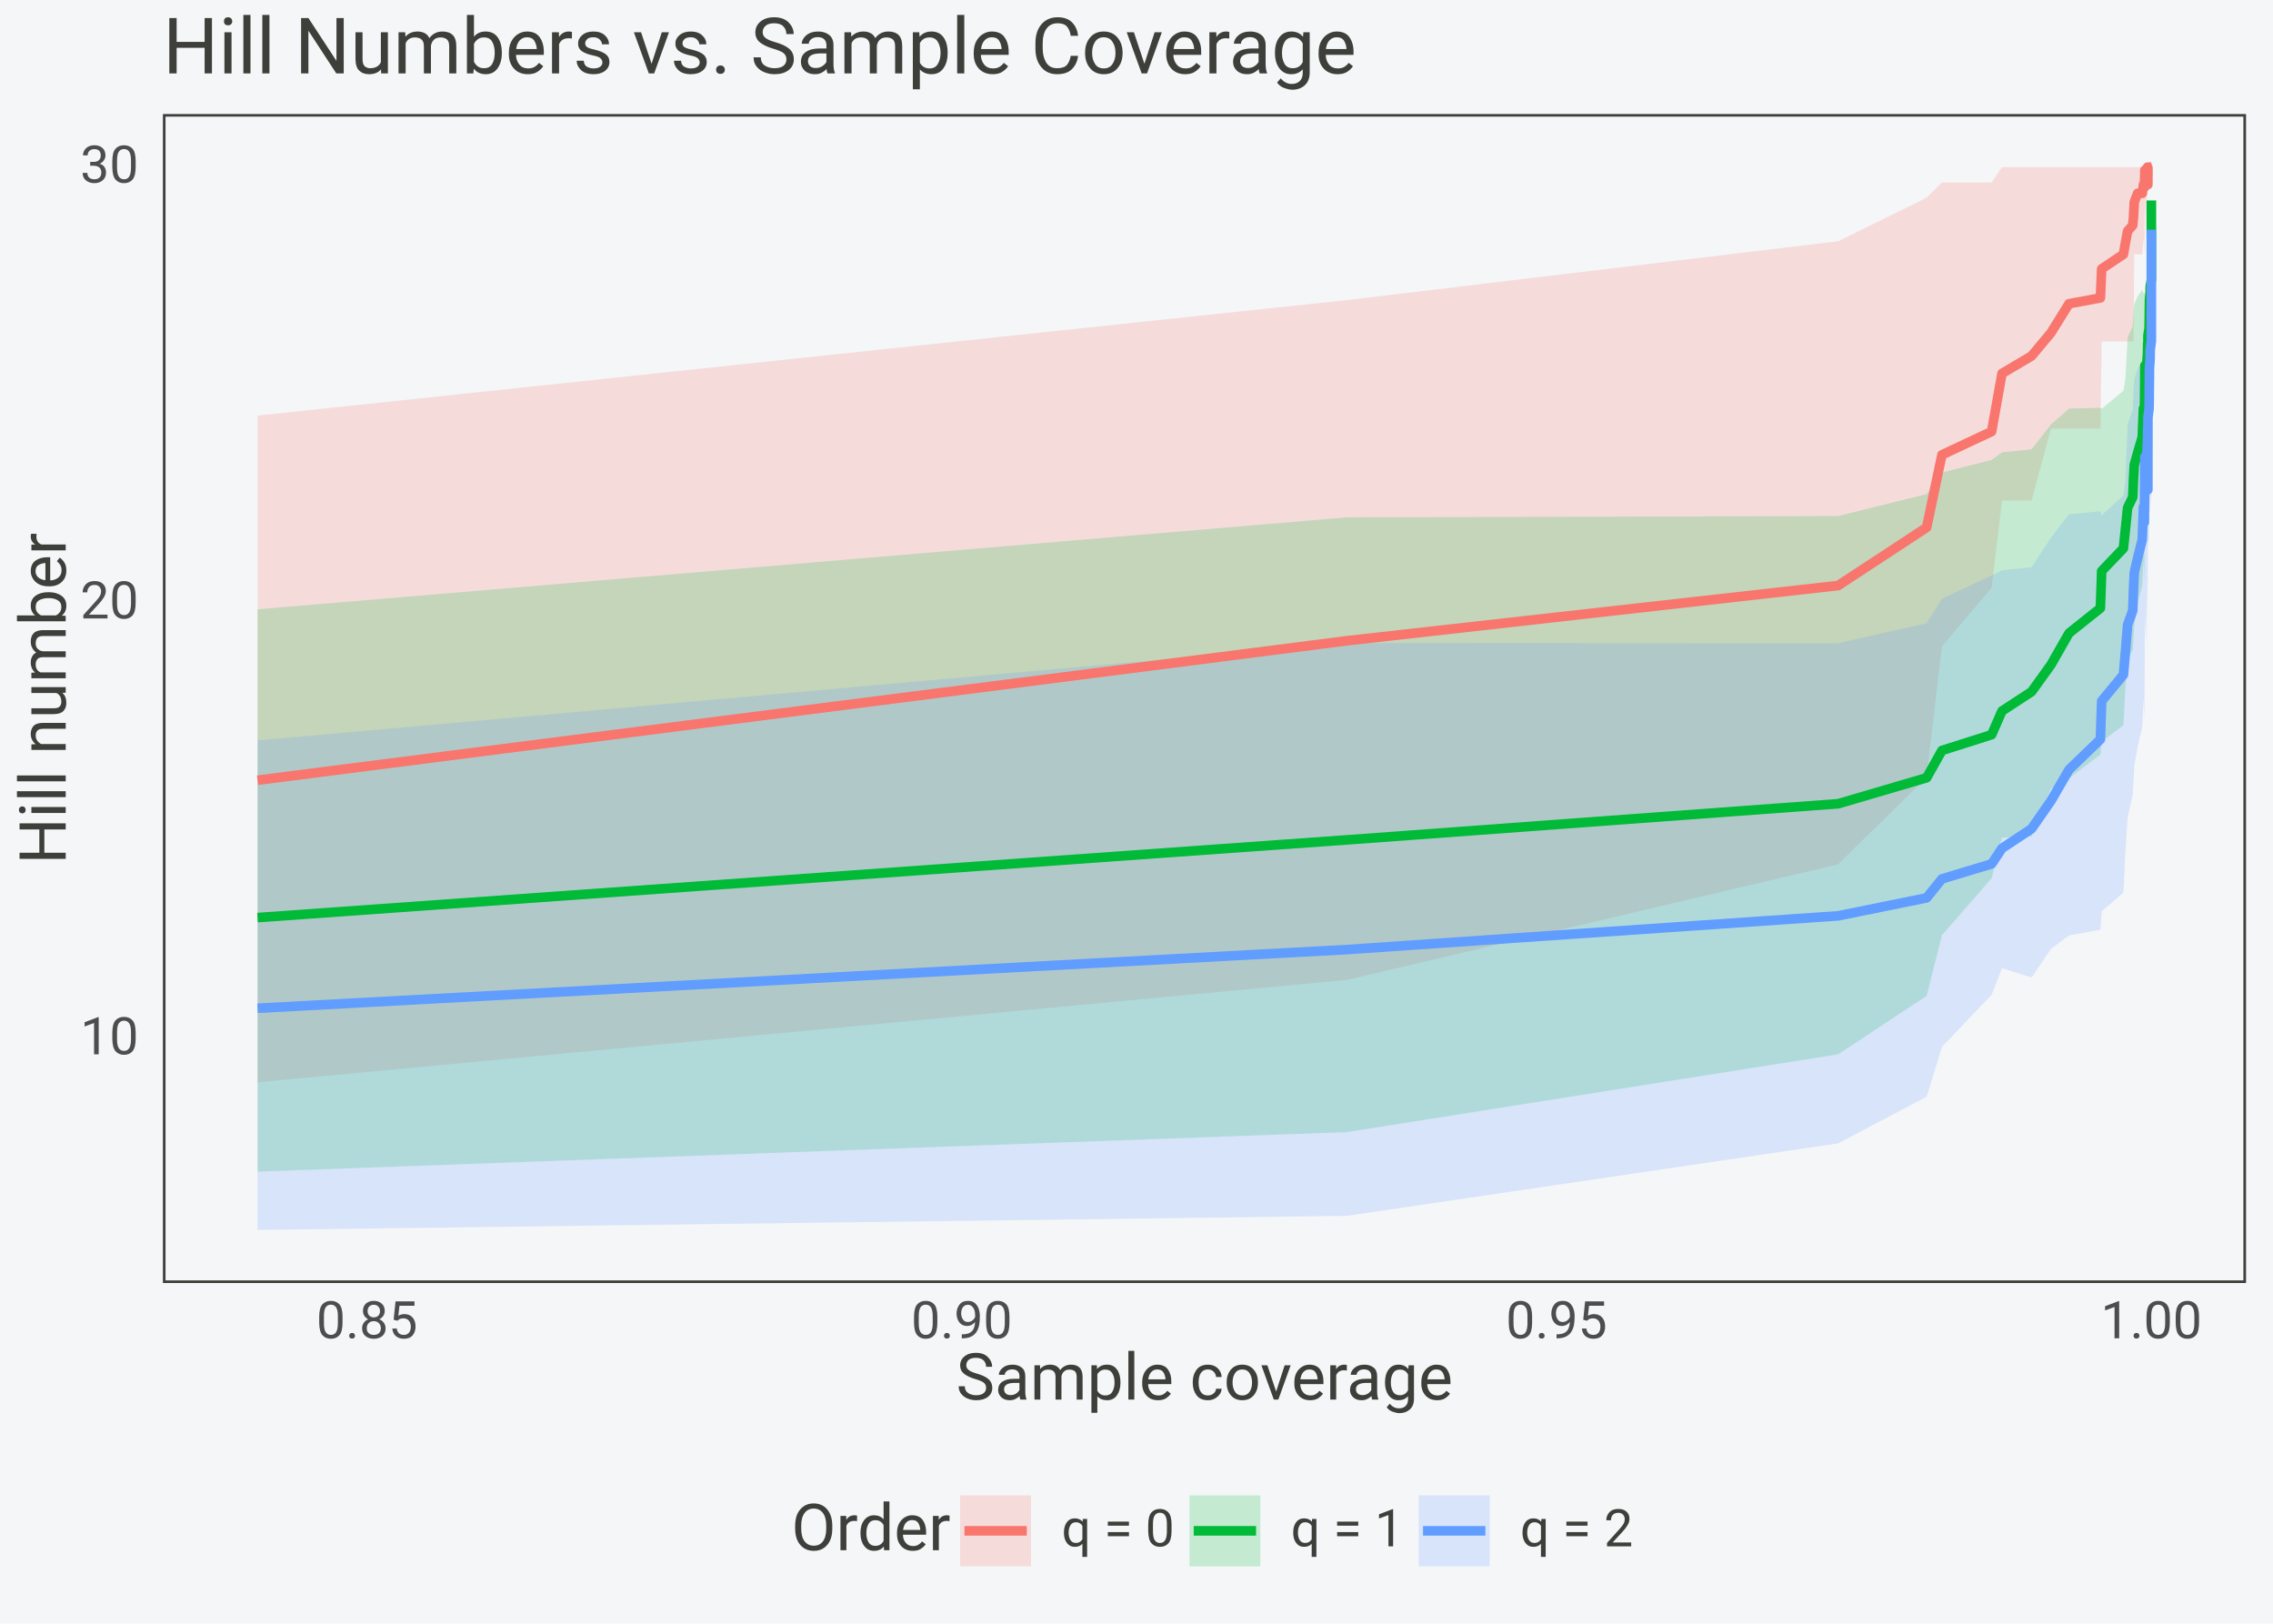
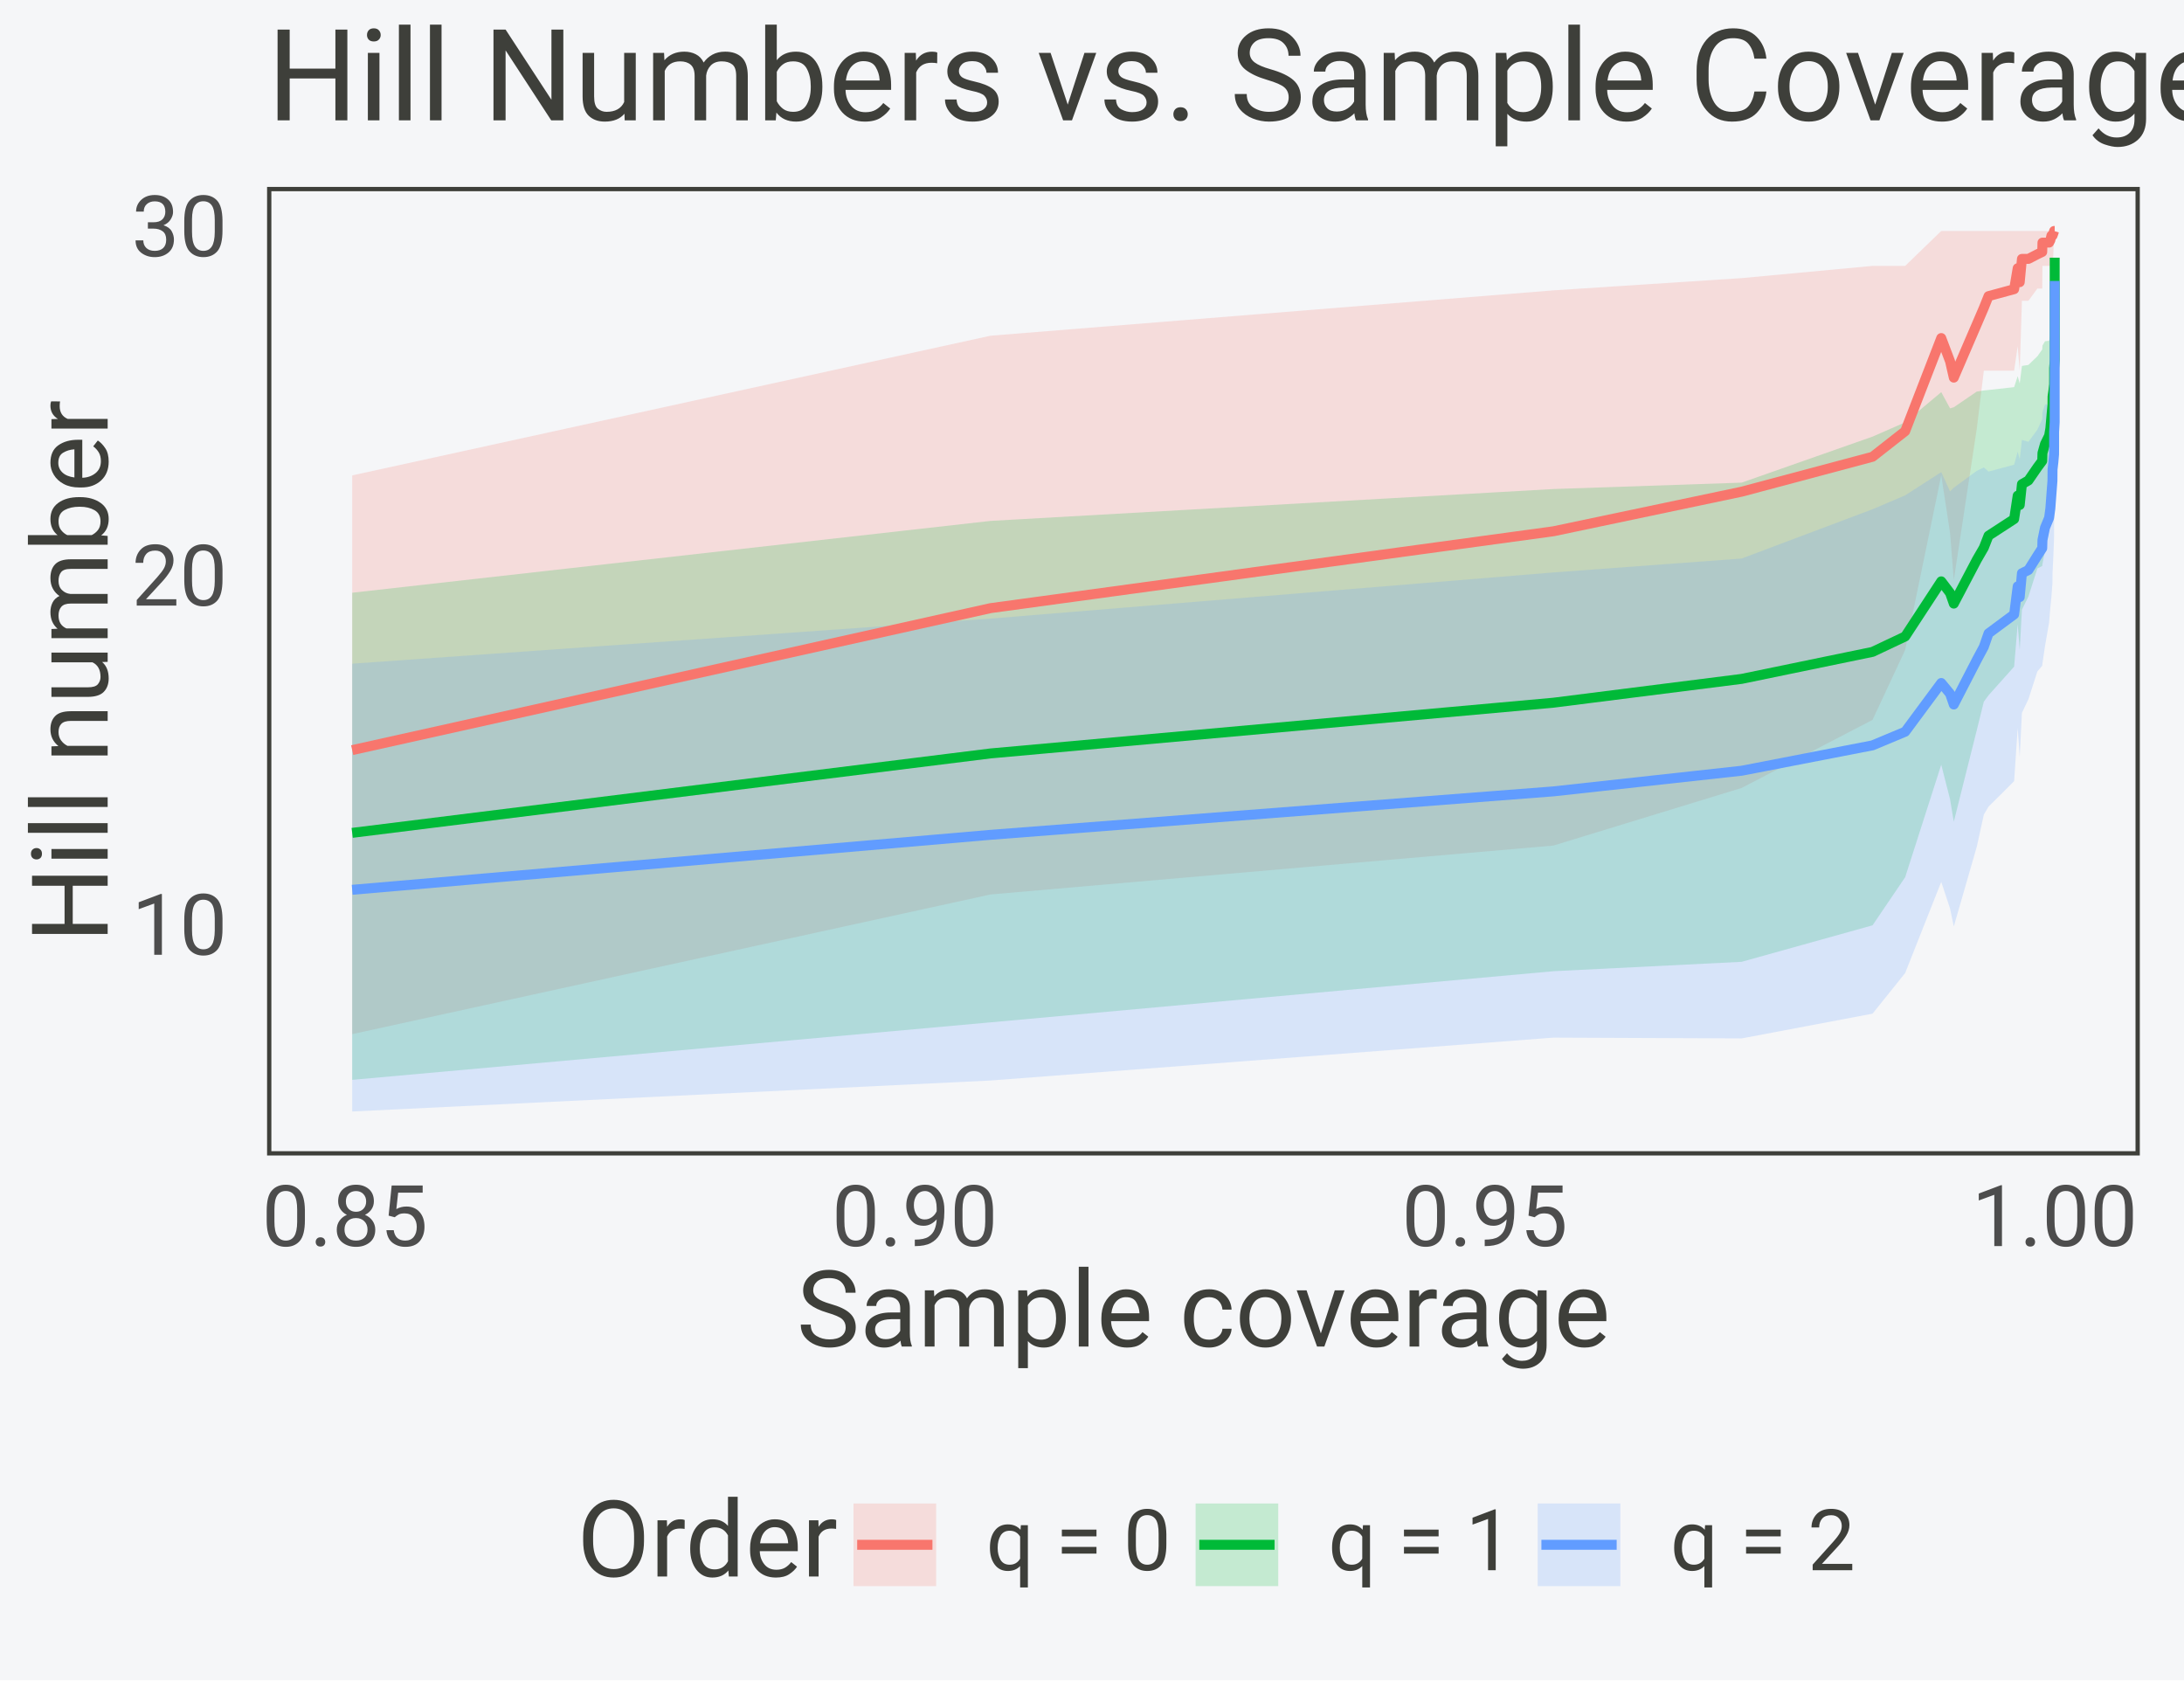
- <svg xmlns="http://www.w3.org/2000/svg" width="504.00pt" height="360.00pt" viewBox="0 0 504.00 360.00">
+ <svg xmlns="http://www.w3.org/2000/svg" width="468.00pt" height="360.00pt" viewBox="0 0 468.00 360.00">
  <g class="svglite">
    <defs>
      <style type="text/css">
    /* theme-aware-processed */
    .svglite line, .svglite polyline, .svglite polygon, .svglite path, .svglite circle {
      fill: none;
      stroke: #3E3F3A;
      stroke-linecap: round;
      stroke-linejoin: round;
      stroke-miterlimit: 10.00;
    }
    .svglite &gt; g &gt; rect {
      fill: none;
      stroke: #3E3F3A;
      stroke-linecap: round;
      stroke-linejoin: round;
      stroke-miterlimit: 10.00;
    }
    .svglite text {
      white-space: pre;
      fill: #3E3F3A;
    }
    .svglite g.glyphgroup path {
      fill: inherit;
      stroke: none;
    }
  </style>
    </defs>
-     <rect width="100%" height="100%" style="stroke: none; fill: #F5F6F8;" />
+     <rect class="svg-bg" width="100%" height="100%" style="stroke: none; fill: #F5F6F8;" />
    <defs>
-       <clipPath id="cpMC4wMHw1MDQuMDB8MC4wMHwzNjAuMDA=">
-         <rect x="0.00" y="0.00" width="504.00" height="360.00" />
+       <clipPath id="cpMC4wMHw0NjguMDB8MC4wMHwzNjAuMDA=">
+         <rect x="0.00" y="0.00" width="468.00" height="360.00" />
      </clipPath>
    </defs>
-     <g clip-path="url(#cpMC4wMHw1MDQuMDB8MC4wMHwzNjAuMDA=)">
-       <rect x="0.00" y="0.00" width="504.00" height="360.00" style="stroke-width: 1.16; stroke: none;" /> fill: #F5F6F8;' /&gt;
+     <g clip-path="url(#cpMC4wMHw0NjguMDB8MC4wMHwzNjAuMDA=)">
+       <rect x="0.00" y="0.00" width="468.00" height="360.00" style="stroke-width: 1.84; stroke: none;" /> fill: #F5F6F8;' /&gt;
</g>
    <defs>
-       <clipPath id="cpMzYuMTJ8NDk4LjAyfDI1LjI4fDI4NC40Ng==">
-         <rect x="36.12" y="25.28" width="461.90" height="259.18" />
+       <clipPath id="cpNTcuMjN8NDU4LjU0fDQwLjA1fDI0Ny41OQ==">
+         <rect x="57.23" y="40.05" width="401.30" height="207.53" />
      </clipPath>
    </defs>
-     <g clip-path="url(#cpMzYuMTJ8NDk4LjAyfDI1LjI4fDI4NC40Ng==)">
-       <rect x="36.12" y="25.28" width="461.90" height="259.18" style="stroke-width: 1.16;" />
-       <polygon points="57.11,92.14 298.66,66.53 407.58,53.49 427.20,43.83 430.59,40.45 441.61,40.45 443.91,37.06 450.46,37.06 454.77,37.06 458.77,37.06 465.73,37.06 466.01,37.06 470.83,37.06 471.28,37.06 471.76,37.06 472.90,37.06 473.07,37.06 473.24,37.06 473.99,37.06 475.01,37.06 475.27,37.06 475.48,37.06 475.59,37.06 475.82,37.06 476.17,37.06 476.22,37.06 476.25,37.06 476.27,37.06 476.52,37.06 476.55,37.06 476.57,37.06 476.59,37.06 476.61,37.06 476.76,37.06 476.77,37.06 477.03,37.06 477.03,37.06 477.03,37.06 477.03,37.06 477.03,37.06 477.03,37.06 477.03,37.06 477.03,37.06 477.03,37.06 477.03,37.06 477.03,37.06 477.03,37.06 477.03,37.06 477.03,37.06 477.03,37.06 477.03,37.06 477.03,37.06 477.03,37.06 477.03,37.06 477.03,37.06 477.03,37.06 477.03,37.06 477.03,37.06 477.03,37.06 477.03,37.06 477.03,37.06 477.03,37.06 477.03,37.06 477.03,37.06 477.03,37.06 477.03,37.06 477.03,37.06 477.03,37.06 477.03,37.06 477.03,37.06 477.03,37.06 477.03,37.06 477.03,37.06 477.03,37.06 477.03,37.06 477.03,37.06 477.03,37.06 477.03,37.06 477.03,37.06 477.03,37.06 477.03,37.06 477.03,37.06 477.03,37.06 477.03,37.06 477.03,37.06 476.77,37.06 476.76,37.06 476.61,37.06 476.59,37.06 476.57,37.06 476.55,37.06 476.52,37.06 476.27,37.06 476.25,53.01 476.22,37.06 476.17,37.06 475.82,53.01 475.59,43.34 475.48,56.39 475.27,53.01 475.01,56.39 473.99,56.39 473.24,56.39 473.07,75.71 472.90,75.71 471.76,75.71 471.28,75.71 470.83,75.71 466.01,75.71 465.73,95.04 458.77,95.04 454.77,95.04 450.46,110.98 443.91,110.98 441.61,130.31 430.59,143.35 427.20,172.34 407.58,191.66 298.66,217.27 57.11,239.97 " style="stroke-width: 0.00; stroke: none; stroke-linecap: butt; fill: #F8766D; fill-opacity: 0.20;" />
-       <polyline points="57.11,92.14 298.66,66.53 407.58,53.49 427.20,43.83 430.59,40.45 441.61,40.45 443.91,37.06 450.46,37.06 454.77,37.06 458.77,37.06 465.73,37.06 466.01,37.06 470.83,37.06 471.28,37.06 471.76,37.06 472.90,37.06 473.07,37.06 473.24,37.06 473.99,37.06 475.01,37.06 475.27,37.06 475.48,37.06 475.59,37.06 475.82,37.06 476.17,37.06 476.22,37.06 476.25,37.06 476.27,37.06 476.52,37.06 476.55,37.06 476.57,37.06 476.59,37.06 476.61,37.06 476.76,37.06 476.77,37.06 477.03,37.06 477.03,37.06 477.03,37.06 477.03,37.06 477.03,37.06 477.03,37.06 477.03,37.06 477.03,37.06 477.03,37.06 477.03,37.06 477.03,37.06 477.03,37.06 477.03,37.06 477.03,37.06 477.03,37.06 477.03,37.06 477.03,37.06 477.03,37.06 477.03,37.06 477.03,37.06 477.03,37.06 477.03,37.06 477.03,37.06 477.03,37.06 477.03,37.06 " style="stroke-width: 1.16; stroke: none; stroke-linecap: butt;" />
-       <polyline points="477.03,37.06 477.03,37.06 477.03,37.06 477.03,37.06 477.03,37.06 477.03,37.06 477.03,37.06 477.03,37.06 477.03,37.06 477.03,37.06 477.03,37.06 477.03,37.06 477.03,37.06 477.03,37.06 477.03,37.06 477.03,37.06 477.03,37.06 477.03,37.06 477.03,37.06 477.03,37.06 477.03,37.06 477.03,37.06 477.03,37.06 477.03,37.06 477.03,37.06 476.77,37.06 476.76,37.06 476.61,37.06 476.59,37.06 476.57,37.06 476.55,37.06 476.52,37.06 476.27,37.06 476.25,53.01 476.22,37.06 476.17,37.06 475.82,53.01 475.59,43.34 475.48,56.39 475.27,53.01 475.01,56.39 473.99,56.39 473.24,56.39 473.07,75.71 472.90,75.71 471.76,75.71 471.28,75.71 470.83,75.71 466.01,75.71 465.73,95.04 458.77,95.04 454.77,95.04 450.46,110.98 443.91,110.98 441.61,130.31 430.59,143.35 427.20,172.34 407.58,191.66 298.66,217.27 57.11,239.97 " style="stroke-width: 1.16; stroke: none; stroke-linecap: butt;" />
-       <polygon points="57.11,135.09 298.66,114.70 407.58,114.41 427.20,109.54 430.59,104.76 441.61,101.97 443.91,100.29 450.46,99.63 454.77,94.10 458.77,90.59 465.73,90.41 466.01,90.65 470.83,86.63 471.28,84.04 471.76,74.84 472.90,72.30 473.07,69.27 473.24,67.41 473.99,65.71 475.01,64.24 475.27,65.05 475.48,64.90 475.59,65.02 475.82,66.29 476.17,63.76 476.22,62.86 476.25,65.65 476.27,61.52 476.52,60.62 476.55,60.10 476.57,57.59 476.59,55.70 476.61,53.53 476.76,51.86 476.77,50.33 477.03,48.99 477.03,48.41 477.03,47.91 477.03,47.42 477.03,47.22 477.03,46.92 477.03,46.56 477.03,46.13 477.03,45.80 477.03,45.36 477.03,44.79 477.03,44.23 477.03,43.81 477.03,43.81 477.03,44.19 477.03,44.68 477.03,45.69 477.03,45.54 477.03,45.68 477.03,45.19 477.03,44.72 477.03,44.52 477.03,44.44 477.03,44.36 477.03,44.45 477.03,44.45 477.03,45.11 477.03,45.63 477.03,46.11 477.03,46.11 477.03,47.15 477.03,48.14 477.03,49.41 477.03,51.55 477.03,53.96 477.03,57.08 477.03,58.80 477.03,61.51 477.03,63.83 477.03,65.32 477.03,64.89 477.03,65.77 477.03,65.09 477.03,65.17 477.03,65.84 477.03,67.84 477.03,74.30 477.03,77.85 477.03,84.79 477.03,91.17 476.77,94.33 476.76,95.21 476.61,96.11 476.59,95.50 476.57,95.11 476.55,93.72 476.52,96.27 476.27,98.10 476.25,120.52 476.22,99.61 476.17,102.48 475.82,113.87 475.59,107.81 475.48,128.66 475.27,124.14 475.01,129.76 473.99,133.57 473.24,138.65 473.07,141.37 472.90,144.12 471.76,146.28 471.28,152.34 470.83,160.77 466.01,164.46 465.73,167.30 458.77,172.54 454.77,174.89 450.46,185.46 443.91,185.74 441.61,194.72 430.59,207.34 427.20,220.79 407.58,233.75 298.66,250.99 57.11,259.76 " style="stroke-width: 0.00; stroke: none; stroke-linecap: butt; fill: #00BA38; fill-opacity: 0.20;" />
-       <polyline points="57.11,135.09 298.66,114.70 407.58,114.41 427.20,109.54 430.59,104.76 441.61,101.97 443.91,100.29 450.46,99.63 454.77,94.10 458.77,90.59 465.73,90.41 466.01,90.65 470.83,86.63 471.28,84.04 471.76,74.84 472.90,72.30 473.07,69.27 473.24,67.41 473.99,65.71 475.01,64.24 475.27,65.05 475.48,64.90 475.59,65.02 475.82,66.29 476.17,63.76 476.22,62.86 476.25,65.65 476.27,61.52 476.52,60.62 476.55,60.10 476.57,57.59 476.59,55.70 476.61,53.53 476.76,51.86 476.77,50.33 477.03,48.99 477.03,48.41 477.03,47.91 477.03,47.42 477.03,47.22 477.03,46.92 477.03,46.56 477.03,46.13 477.03,45.80 477.03,45.36 477.03,44.79 477.03,44.23 477.03,43.81 477.03,43.81 477.03,44.19 477.03,44.68 477.03,45.69 477.03,45.54 477.03,45.68 477.03,45.19 477.03,44.72 477.03,44.52 477.03,44.44 477.03,44.36 477.03,44.45 " style="stroke-width: 1.16; stroke: none; stroke-linecap: butt;" />
-       <polyline points="477.03,44.45 477.03,45.11 477.03,45.63 477.03,46.11 477.03,46.11 477.03,47.15 477.03,48.14 477.03,49.41 477.03,51.55 477.03,53.96 477.03,57.08 477.03,58.80 477.03,61.51 477.03,63.83 477.03,65.32 477.03,64.89 477.03,65.77 477.03,65.09 477.03,65.17 477.03,65.84 477.03,67.84 477.03,74.30 477.03,77.85 477.03,84.79 477.03,91.17 476.77,94.33 476.76,95.21 476.61,96.11 476.59,95.50 476.57,95.11 476.55,93.72 476.52,96.27 476.27,98.10 476.25,120.52 476.22,99.61 476.17,102.48 475.82,113.87 475.59,107.81 475.48,128.66 475.27,124.14 475.01,129.76 473.99,133.57 473.24,138.65 473.07,141.37 472.90,144.12 471.76,146.28 471.28,152.34 470.83,160.77 466.01,164.46 465.73,167.30 458.77,172.54 454.77,174.89 450.46,185.46 443.91,185.74 441.61,194.72 430.59,207.34 427.20,220.79 407.58,233.75 298.66,250.99 57.11,259.76 " style="stroke-width: 1.16; stroke: none; stroke-linecap: butt;" />
-       <polygon points="57.11,164.16 298.66,142.55 407.58,142.61 427.20,138.17 430.59,132.75 441.61,127.58 443.91,126.43 450.46,125.77 454.77,119.19 458.77,114.03 465.73,113.34 466.01,114.24 470.83,109.85 471.28,106.56 471.76,94.01 472.90,90.82 473.07,86.83 473.24,84.05 473.99,81.80 475.01,79.92 475.27,80.99 475.48,81.19 475.59,82.05 475.82,82.84 476.17,80.44 476.22,78.64 476.25,81.90 476.27,76.42 476.52,74.86 476.55,73.91 476.57,70.99 476.59,68.43 476.61,64.73 476.76,62.22 476.77,59.95 477.03,57.80 477.03,56.78 477.03,55.89 477.03,55.07 477.03,54.68 477.03,54.16 477.03,53.55 477.03,52.81 477.03,52.24 477.03,51.56 477.03,50.75 477.03,49.86 477.03,49.17 477.03,49.26 477.03,49.92 477.03,50.78 477.03,52.66 477.03,52.63 477.03,53.09 477.03,52.24 477.03,51.47 477.03,51.11 477.03,50.97 477.03,50.77 477.03,50.92 477.03,50.92 477.03,52.05 477.03,52.90 477.03,53.44 477.03,53.51 477.03,55.41 477.03,56.97 477.03,58.80 477.03,61.73 477.03,64.95 477.03,68.80 477.03,70.95 477.03,74.26 477.03,77.21 477.03,78.78 477.03,78.34 477.03,79.29 477.03,78.30 477.03,78.62 477.03,79.70 477.03,85.26 477.03,92.36 477.03,96.18 477.03,103.08 477.03,109.53 476.77,112.32 476.76,113.01 476.61,113.63 476.59,112.85 476.57,112.41 476.55,114.02 476.52,119.32 476.27,121.33 476.25,150.11 476.22,124.35 476.17,128.43 475.82,142.40 475.59,135.45 475.48,159.56 475.27,154.91 475.01,161.15 473.99,165.50 473.24,169.78 473.07,172.63 472.90,176.22 471.76,181.24 471.28,188.54 470.83,197.89 466.01,202.06 465.73,206.12 458.77,207.39 454.77,210.37 450.46,216.72 443.91,214.65 441.61,220.54 430.59,232.09 427.20,243.14 407.58,253.49 298.66,269.56 57.11,272.68 " style="stroke-width: 0.00; stroke: none; stroke-linecap: butt; fill: #619CFF; fill-opacity: 0.20;" />
-       <polyline points="57.11,164.16 298.66,142.55 407.58,142.61 427.20,138.17 430.59,132.75 441.61,127.58 443.91,126.43 450.46,125.77 454.77,119.19 458.77,114.03 465.73,113.34 466.01,114.24 470.83,109.85 471.28,106.56 471.76,94.01 472.90,90.82 473.07,86.83 473.24,84.05 473.99,81.80 475.01,79.92 475.27,80.99 475.48,81.19 475.59,82.05 475.82,82.84 476.17,80.44 476.22,78.64 476.25,81.90 476.27,76.42 476.52,74.86 476.55,73.91 476.57,70.99 476.59,68.43 476.61,64.73 476.76,62.22 476.77,59.95 477.03,57.80 477.03,56.78 477.03,55.89 477.03,55.07 477.03,54.68 477.03,54.16 477.03,53.55 477.03,52.81 477.03,52.24 477.03,51.56 477.03,50.75 477.03,49.86 477.03,49.17 477.03,49.26 477.03,49.92 477.03,50.78 477.03,52.66 477.03,52.63 477.03,53.09 477.03,52.24 477.03,51.47 477.03,51.11 477.03,50.97 477.03,50.77 477.03,50.92 " style="stroke-width: 1.16; stroke: none; stroke-linecap: butt;" />
-       <polyline points="477.03,50.92 477.03,52.05 477.03,52.90 477.03,53.44 477.03,53.51 477.03,55.41 477.03,56.97 477.03,58.80 477.03,61.73 477.03,64.95 477.03,68.80 477.03,70.95 477.03,74.26 477.03,77.21 477.03,78.78 477.03,78.34 477.03,79.29 477.03,78.30 477.03,78.62 477.03,79.70 477.03,85.26 477.03,92.36 477.03,96.18 477.03,103.08 477.03,109.53 476.77,112.32 476.76,113.01 476.61,113.63 476.59,112.85 476.57,112.41 476.55,114.02 476.52,119.32 476.27,121.33 476.25,150.11 476.22,124.35 476.17,128.43 475.82,142.40 475.59,135.45 475.48,159.56 475.27,154.91 475.01,161.15 473.99,165.50 473.24,169.78 473.07,172.63 472.90,176.22 471.76,181.24 471.28,188.54 470.83,197.89 466.01,202.06 465.73,206.12 458.77,207.39 454.77,210.37 450.46,216.72 443.91,214.65 441.61,220.54 430.59,232.09 427.20,243.14 407.58,253.49 298.66,269.56 57.11,272.68 " style="stroke-width: 1.16; stroke: none; stroke-linecap: butt;" />
-       <polyline points="57.11,172.98 298.66,142.06 407.58,129.82 427.20,116.94 430.59,100.84 441.61,95.68 443.91,82.80 450.46,78.93 454.77,73.78 458.77,67.34 465.73,66.05 466.01,59.61 470.83,56.39 471.28,53.81 471.76,51.23 472.90,49.95 473.07,48.01 473.24,44.79 473.99,42.86 475.01,42.86 475.27,40.93 475.48,41.57 475.59,37.71 475.82,39.64 476.17,37.06 476.22,37.06 476.25,40.93 476.27,37.06 476.52,37.06 476.55,37.06 476.57,37.06 476.59,37.06 476.61,37.06 476.76,37.06 476.77,37.06 477.03,37.06 477.03,37.06 477.03,37.06 477.03,37.06 477.03,37.06 477.03,37.06 477.03,37.06 477.03,37.06 477.03,37.06 477.03,37.06 477.03,37.06 477.03,37.06 477.03,37.06 477.03,37.06 477.03,37.06 477.03,37.06 477.03,37.06 477.03,37.06 477.03,37.06 477.03,37.06 477.03,37.06 477.03,37.06 477.03,37.06 477.03,37.06 477.03,37.06 " style="stroke-width: 2.13; stroke: #F8766D; stroke-linecap: butt;" />
-       <polyline points="57.11,203.44 298.66,186.21 407.58,178.20 427.20,172.44 430.59,166.39 441.61,162.89 443.91,157.64 450.46,153.36 454.77,147.38 458.77,140.37 465.73,134.83 466.01,126.61 470.83,121.57 471.28,117.30 471.76,112.59 472.90,110.21 473.07,106.13 473.24,103.08 473.99,100.38 475.01,96.91 475.27,90.56 475.48,93.40 475.59,81.07 475.82,83.75 476.17,78.38 476.22,76.07 476.25,87.14 476.27,74.37 476.52,72.81 476.55,71.19 476.57,69.48 476.59,68.10 476.61,66.46 476.76,64.84 476.77,63.55 477.03,62.09 477.03,60.69 477.03,59.02 477.03,57.78 477.03,56.38 477.03,55.02 477.03,54.13 477.03,53.56 477.03,53.02 477.03,52.03 477.03,51.44 477.03,50.59 477.03,49.85 477.03,48.97 477.03,48.36 477.03,47.50 477.03,47.03 477.03,46.62 477.03,46.22 477.03,45.89 477.03,45.44 477.03,45.20 477.03,44.95 477.03,44.64 477.03,44.45 " style="stroke-width: 2.13; stroke: #00BA38; stroke-linecap: butt;" />
-       <polyline points="57.11,223.54 298.66,210.53 407.58,203.05 427.20,199.07 430.59,194.86 441.61,191.54 443.91,188.08 450.46,183.75 454.77,177.55 458.77,170.64 465.73,163.92 466.01,155.44 470.83,149.59 471.28,144.49 471.76,138.51 472.90,135.38 473.07,130.52 473.24,126.94 473.99,123.69 475.01,119.61 475.27,112.43 475.48,115.79 475.59,101.28 475.82,104.66 476.17,97.80 476.22,94.96 476.25,108.58 476.27,92.54 476.52,90.63 476.55,88.52 476.57,86.11 476.59,84.06 476.61,81.68 476.76,79.40 476.77,77.55 477.03,75.60 477.03,73.79 477.03,71.75 477.03,70.07 477.03,68.33 477.03,66.48 477.03,65.31 477.03,64.48 477.03,63.69 477.03,62.34 477.03,61.45 477.03,60.23 477.03,59.13 477.03,57.87 477.03,56.98 477.03,55.77 477.03,55.13 477.03,54.52 477.03,53.93 477.03,53.37 477.03,52.60 477.03,52.19 477.03,51.78 477.03,51.27 477.03,50.92 " style="stroke-width: 2.13; stroke: #619CFF; stroke-linecap: butt;" />
+     <g clip-path="url(#cpNTcuMjN8NDU4LjU0fDQwLjA1fDI0Ny41OQ==)">
+       <rect x="57.23" y="40.05" width="401.30" height="207.53" style="stroke-width: 1.84;" />
+       <polygon points="75.47,101.86 212.26,71.93 332.89,62.21 373.21,59.59 401.26,56.97 408.25,56.97 415.98,49.49 417.87,49.49 418.67,49.49 423.61,49.49 425.11,49.49 426.11,49.49 431.60,49.49 432.36,49.49 432.80,49.49 433.27,49.49 434.66,49.49 436.58,49.49 437.62,49.49 437.67,49.49 438.21,49.49 439.09,49.49 439.36,49.49 439.59,49.49 439.81,49.49 439.83,49.49 440.01,49.49 440.16,49.49 440.17,49.49 440.17,49.49 440.17,49.49 440.29,49.49 440.29,49.49 440.29,49.49 440.29,49.49 440.29,49.49 440.29,49.49 440.29,49.49 440.29,49.49 440.29,49.49 440.29,49.49 440.29,49.49 440.29,49.49 440.29,49.49 440.29,49.49 440.29,49.49 440.29,49.49 440.29,49.49 440.29,49.49 440.29,49.49 440.29,49.49 440.29,49.49 440.29,49.49 440.29,49.49 440.29,49.49 440.29,49.49 440.29,49.49 440.29,49.49 440.29,49.49 440.29,49.49 440.29,49.49 440.29,49.49 440.29,49.49 440.29,49.49 440.29,49.49 440.29,49.49 440.29,49.49 440.29,49.49 440.29,49.49 440.29,49.49 440.29,49.49 440.29,49.49 440.29,49.49 440.29,49.49 440.29,49.49 440.29,49.49 440.29,49.49 440.29,49.49 440.29,49.49 440.29,49.49 440.29,49.49 440.29,49.49 440.29,49.49 440.29,49.49 440.29,49.49 440.29,49.49 440.29,49.49 440.29,49.49 440.29,49.49 440.17,49.49 440.17,49.49 440.17,49.49 440.16,49.49 440.01,54.35 439.83,56.97 439.81,56.97 439.59,56.97 439.36,56.97 439.09,56.97 438.21,56.97 437.67,56.97 437.62,61.83 436.58,61.83 434.66,64.45 433.27,64.45 432.80,79.42 432.36,74.18 431.60,79.42 426.11,79.42 425.11,79.42 423.61,91.76 418.67,124.31 417.87,114.21 415.98,101.86 408.25,139.27 401.26,154.24 373.21,168.83 332.89,181.17 212.26,191.65 75.47,221.58 " style="stroke-width: 0.00; stroke: none; stroke-linecap: butt; fill: #F8766D; fill-opacity: 0.20;" />
+       <polyline points="75.47,101.86 212.26,71.93 332.89,62.21 373.21,59.59 401.26,56.97 408.25,56.97 415.98,49.49 417.87,49.49 418.67,49.49 423.61,49.49 425.11,49.49 426.11,49.49 431.60,49.49 432.36,49.49 432.80,49.49 433.27,49.49 434.66,49.49 436.58,49.49 437.62,49.49 437.67,49.49 438.21,49.49 439.09,49.49 439.36,49.49 439.59,49.49 439.81,49.49 439.83,49.49 440.01,49.49 440.16,49.49 440.17,49.49 440.17,49.49 440.17,49.49 440.29,49.49 440.29,49.49 440.29,49.49 440.29,49.49 440.29,49.49 440.29,49.49 440.29,49.49 440.29,49.49 440.29,49.49 440.29,49.49 440.29,49.49 440.29,49.49 440.29,49.49 440.29,49.49 440.29,49.49 440.29,49.49 440.29,49.49 440.29,49.49 440.29,49.49 440.29,49.49 440.29,49.49 440.29,49.49 440.29,49.49 440.29,49.49 440.29,49.49 440.29,49.49 440.29,49.49 440.29,49.49 440.29,49.49 " style="stroke-width: 1.84; stroke: none; stroke-linecap: butt;" />
+       <polyline points="440.29,49.49 440.29,49.49 440.29,49.49 440.29,49.49 440.29,49.49 440.29,49.49 440.29,49.49 440.29,49.49 440.29,49.49 440.29,49.49 440.29,49.49 440.29,49.49 440.29,49.49 440.29,49.49 440.29,49.49 440.29,49.49 440.29,49.49 440.29,49.49 440.29,49.49 440.29,49.49 440.29,49.49 440.29,49.49 440.29,49.49 440.29,49.49 440.29,49.49 440.29,49.49 440.29,49.49 440.29,49.49 440.29,49.49 440.17,49.49 440.17,49.49 440.17,49.49 440.16,49.49 440.01,54.35 439.83,56.97 439.81,56.97 439.59,56.97 439.36,56.97 439.09,56.97 438.21,56.97 437.67,56.97 437.62,61.83 436.58,61.83 434.66,64.45 433.27,64.45 432.80,79.42 432.36,74.18 431.60,79.42 426.11,79.42 425.11,79.42 423.61,91.76 418.67,124.31 417.87,114.21 415.98,101.86 408.25,139.27 401.26,154.24 373.21,168.83 332.89,181.17 212.26,191.65 75.47,221.58 " style="stroke-width: 1.84; stroke: none; stroke-linecap: butt;" />
+       <polygon points="75.47,127.00 212.26,111.61 332.89,104.78 373.21,103.41 401.26,93.55 408.25,90.49 415.98,84.02 417.87,87.49 418.67,87.26 423.61,83.89 425.11,83.66 426.11,83.56 431.60,82.95 432.36,80.60 432.80,82.16 433.27,78.41 434.66,78.19 436.58,76.34 437.62,74.87 437.67,74.05 438.21,73.12 439.09,73.02 439.36,71.84 439.59,70.37 439.81,69.27 439.83,67.72 440.01,67.23 440.16,66.12 440.17,65.50 440.17,64.51 440.17,63.68 440.29,63.05 440.29,62.81 440.29,62.19 440.29,61.93 440.29,61.14 440.29,60.00 440.29,59.56 440.29,59.40 440.29,58.80 440.29,58.40 440.29,58.19 440.29,58.15 440.29,57.97 440.29,57.71 440.29,57.48 440.29,57.15 440.29,57.09 440.29,56.84 440.29,56.69 440.29,56.51 440.29,56.26 440.29,56.11 440.29,56.01 440.29,56.00 440.29,55.82 440.29,55.52 440.29,55.36 440.29,55.30 440.29,55.21 440.29,55.21 440.29,55.72 440.29,56.12 440.29,57.09 440.29,58.16 440.29,59.40 440.29,61.57 440.29,63.17 440.29,64.34 440.29,67.34 440.29,68.19 440.29,68.54 440.29,68.85 440.29,70.18 440.29,70.85 440.29,71.69 440.29,72.21 440.29,73.36 440.29,74.28 440.29,75.12 440.29,75.50 440.29,78.36 440.29,80.07 440.29,83.05 440.29,86.37 440.29,87.89 440.29,89.63 440.29,90.53 440.29,91.80 440.17,94.20 440.17,95.24 440.17,95.30 440.16,97.73 440.01,102.04 439.83,105.54 439.81,106.83 439.59,109.18 439.36,111.21 439.09,113.76 438.21,117.98 437.67,120.88 437.62,121.27 436.58,121.80 434.66,127.81 433.27,130.63 432.80,139.25 432.36,133.74 431.60,142.84 426.11,148.98 425.11,150.34 423.61,156.39 418.67,176.06 417.87,171.25 415.98,163.85 408.25,187.95 401.26,198.26 373.21,206.08 332.89,208.09 212.26,219.05 75.47,231.37 " style="stroke-width: 0.00; stroke: none; stroke-linecap: butt; fill: #00BA38; fill-opacity: 0.20;" />
+       <polyline points="75.47,127.00 212.26,111.61 332.89,104.78 373.21,103.41 401.26,93.55 408.25,90.49 415.98,84.02 417.87,87.49 418.67,87.26 423.61,83.89 425.11,83.66 426.11,83.56 431.60,82.95 432.36,80.60 432.80,82.16 433.27,78.41 434.66,78.19 436.58,76.34 437.62,74.87 437.67,74.05 438.21,73.12 439.09,73.02 439.36,71.84 439.59,70.37 439.81,69.27 439.83,67.72 440.01,67.23 440.16,66.12 440.17,65.50 440.17,64.51 440.17,63.68 440.29,63.05 440.29,62.81 440.29,62.19 440.29,61.93 440.29,61.14 440.29,60.00 440.29,59.56 440.29,59.40 440.29,58.80 440.29,58.40 440.29,58.19 440.29,58.15 440.29,57.97 440.29,57.71 440.29,57.48 440.29,57.15 440.29,57.09 440.29,56.84 440.29,56.69 440.29,56.51 440.29,56.26 440.29,56.11 440.29,56.01 440.29,56.00 440.29,55.82 440.29,55.52 440.29,55.36 440.29,55.30 440.29,55.21 " style="stroke-width: 1.84; stroke: none; stroke-linecap: butt;" />
+       <polyline points="440.29,55.21 440.29,55.72 440.29,56.12 440.29,57.09 440.29,58.16 440.29,59.40 440.29,61.57 440.29,63.17 440.29,64.34 440.29,67.34 440.29,68.19 440.29,68.54 440.29,68.85 440.29,70.18 440.29,70.85 440.29,71.69 440.29,72.21 440.29,73.36 440.29,74.28 440.29,75.12 440.29,75.50 440.29,78.36 440.29,80.07 440.29,83.05 440.29,86.37 440.29,87.89 440.29,89.63 440.29,90.53 440.29,91.80 440.17,94.20 440.17,95.24 440.17,95.30 440.16,97.73 440.01,102.04 439.83,105.54 439.81,106.83 439.59,109.18 439.36,111.21 439.09,113.76 438.21,117.98 437.67,120.88 437.62,121.27 436.58,121.80 434.66,127.81 433.27,130.63 432.80,139.25 432.36,133.74 431.60,142.84 426.11,148.98 425.11,150.34 423.61,156.39 418.67,176.06 417.87,171.25 415.98,163.85 408.25,187.95 401.26,198.26 373.21,206.08 332.89,208.09 212.26,219.05 75.47,231.37 " style="stroke-width: 1.84; stroke: none; stroke-linecap: butt;" />
+       <polygon points="75.47,142.20 212.26,132.54 332.89,122.65 373.21,119.67 401.26,109.11 408.25,106.13 415.98,101.16 417.87,105.29 418.67,104.50 423.61,100.88 425.11,100.15 426.11,101.04 431.60,99.57 432.36,96.79 432.80,98.45 433.27,94.25 434.66,94.66 436.58,92.07 437.62,89.82 437.67,88.31 438.21,86.67 439.09,86.57 439.36,85.29 439.59,83.69 439.81,81.96 439.83,79.70 440.01,79.00 440.16,77.37 440.17,76.56 440.17,74.54 440.17,73.33 440.29,72.42 440.29,72.00 440.29,71.06 440.29,70.73 440.29,69.42 440.29,68.03 440.29,67.34 440.29,67.14 440.29,66.16 440.29,65.47 440.29,65.29 440.29,64.97 440.29,64.69 440.29,64.23 440.29,63.89 440.29,63.17 440.29,62.99 440.29,62.81 440.29,62.68 440.29,62.49 440.29,62.03 440.29,61.77 440.29,61.53 440.29,61.49 440.29,61.26 440.29,60.79 440.29,60.50 440.29,60.38 440.29,60.21 440.29,60.21 440.29,61.09 440.29,61.75 440.29,63.30 440.29,65.00 440.29,66.86 440.29,69.80 440.29,71.92 440.29,73.46 440.29,77.08 440.29,78.02 440.29,78.68 440.29,79.19 440.29,80.93 440.29,81.95 440.29,83.16 440.29,83.92 440.29,85.92 440.29,86.84 440.29,87.75 440.29,88.44 440.29,91.48 440.29,93.46 440.29,97.06 440.29,100.99 440.29,102.74 440.29,104.78 440.29,105.97 440.29,107.47 440.17,110.17 440.17,111.43 440.17,111.73 440.16,115.12 440.01,119.08 439.83,122.68 439.81,124.88 439.59,127.88 439.36,130.14 439.09,133.39 438.21,138.47 437.67,142.13 437.62,142.65 436.58,143.86 434.66,149.82 433.27,152.73 432.80,162.15 432.36,155.99 431.60,167.37 426.11,172.84 425.11,174.53 423.61,181.37 418.67,198.51 417.87,194.66 415.98,188.95 408.25,208.48 401.26,217.19 373.21,222.49 332.89,222.32 212.26,231.51 75.47,238.15 " style="stroke-width: 0.00; stroke: none; stroke-linecap: butt; fill: #619CFF; fill-opacity: 0.20;" />
+       <polyline points="75.47,142.20 212.26,132.54 332.89,122.65 373.21,119.67 401.26,109.11 408.25,106.13 415.98,101.16 417.87,105.29 418.67,104.50 423.61,100.88 425.11,100.15 426.11,101.04 431.60,99.57 432.36,96.79 432.80,98.45 433.27,94.25 434.66,94.66 436.58,92.07 437.62,89.82 437.67,88.31 438.21,86.67 439.09,86.57 439.36,85.29 439.59,83.69 439.81,81.96 439.83,79.70 440.01,79.00 440.16,77.37 440.17,76.56 440.17,74.54 440.17,73.33 440.29,72.42 440.29,72.00 440.29,71.06 440.29,70.73 440.29,69.42 440.29,68.03 440.29,67.34 440.29,67.14 440.29,66.16 440.29,65.47 440.29,65.29 440.29,64.97 440.29,64.69 440.29,64.23 440.29,63.89 440.29,63.17 440.29,62.99 440.29,62.81 440.29,62.68 440.29,62.49 440.29,62.03 440.29,61.77 440.29,61.53 440.29,61.49 440.29,61.26 440.29,60.79 440.29,60.50 440.29,60.38 440.29,60.21 " style="stroke-width: 1.84; stroke: none; stroke-linecap: butt;" />
+       <polyline points="440.29,60.21 440.29,61.09 440.29,61.75 440.29,63.30 440.29,65.00 440.29,66.86 440.29,69.80 440.29,71.92 440.29,73.46 440.29,77.08 440.29,78.02 440.29,78.68 440.29,79.19 440.29,80.93 440.29,81.95 440.29,83.16 440.29,83.92 440.29,85.92 440.29,86.84 440.29,87.75 440.29,88.44 440.29,91.48 440.29,93.46 440.29,97.06 440.29,100.99 440.29,102.74 440.29,104.78 440.29,105.97 440.29,107.47 440.17,110.17 440.17,111.43 440.17,111.73 440.16,115.12 440.01,119.08 439.83,122.68 439.81,124.88 439.59,127.88 439.36,130.14 439.09,133.39 438.21,138.47 437.67,142.13 437.62,142.65 436.58,143.86 434.66,149.82 433.27,152.73 432.80,162.15 432.36,155.99 431.60,167.37 426.11,172.84 425.11,174.53 423.61,181.37 418.67,198.51 417.87,194.66 415.98,188.95 408.25,208.48 401.26,217.19 373.21,222.49 332.89,222.32 212.26,231.51 75.47,238.15 " style="stroke-width: 1.84; stroke: none; stroke-linecap: butt;" />
+       <polyline points="75.47,160.72 212.26,130.30 332.89,113.83 373.21,105.35 401.26,97.87 408.25,92.39 415.98,72.43 417.87,77.42 418.67,80.91 423.61,69.44 425.11,65.95 426.11,63.45 431.60,61.96 432.36,57.47 432.80,60.46 433.27,55.47 434.66,55.47 436.58,54.48 437.62,53.98 437.67,51.98 438.21,51.98 439.09,51.98 439.36,51.48 439.59,50.48 439.81,50.48 439.83,50.48 440.01,49.99 440.16,49.49 440.17,49.49 440.17,49.49 440.17,49.49 440.29,49.49 440.29,49.49 440.29,49.49 440.29,49.49 440.29,49.49 440.29,49.49 440.29,49.49 440.29,49.49 440.29,49.49 440.29,49.49 440.29,49.49 440.29,49.49 440.29,49.49 440.29,49.49 440.29,49.49 440.29,49.49 440.29,49.49 440.29,49.49 440.29,49.49 440.29,49.49 440.29,49.49 440.29,49.49 440.29,49.49 440.29,49.49 440.29,49.49 440.29,49.49 440.29,49.49 440.29,49.49 440.29,49.49 " style="stroke-width: 2.13; stroke: #F8766D; stroke-linecap: butt;" />
+       <polyline points="75.47,178.45 212.26,161.43 332.89,150.56 373.21,145.46 401.26,139.67 408.25,136.37 415.98,124.56 417.87,127.05 418.67,129.33 423.61,119.93 425.11,117.34 426.11,114.78 431.60,111.21 432.36,106.20 432.80,108.20 433.27,103.74 434.66,102.94 436.58,100.15 437.62,98.75 437.67,97.07 438.21,95.15 439.09,93.37 439.36,91.80 439.59,89.18 439.81,86.74 439.83,84.98 440.01,83.73 440.16,82.35 440.17,81.02 440.17,79.95 440.17,78.90 440.29,77.14 440.29,75.98 440.29,74.82 440.29,73.89 440.29,72.80 440.29,71.34 440.29,70.25 440.29,69.23 440.29,68.00 440.29,67.40 440.29,66.88 440.29,66.25 440.29,65.48 440.29,64.81 440.29,63.83 440.29,63.09 440.29,62.26 440.29,61.44 440.29,60.80 440.29,60.34 440.29,59.43 440.29,58.69 440.29,57.88 440.29,57.29 440.29,56.77 440.29,56.24 440.29,55.74 440.29,55.47 440.29,55.21 " style="stroke-width: 2.13; stroke: #00BA38; stroke-linecap: butt;" />
+       <polyline points="75.47,190.65 212.26,178.87 332.89,169.56 373.21,165.14 401.26,159.70 408.25,156.78 415.98,146.34 417.87,148.63 418.67,150.95 423.61,141.38 425.11,138.58 426.11,135.71 431.60,131.64 432.36,125.63 432.80,127.93 433.27,122.82 434.66,122.13 436.58,119.07 437.62,117.46 437.67,115.70 438.21,113.07 439.09,110.96 439.36,108.97 439.59,105.90 439.81,103.01 439.83,100.60 440.01,99.02 440.16,97.34 440.17,95.57 440.17,93.97 440.17,92.54 440.29,90.44 440.29,88.92 440.29,87.35 440.29,86.09 440.29,84.71 440.29,82.90 440.29,81.44 440.29,80.21 440.29,78.67 440.29,77.80 440.29,77.05 440.29,76.17 440.29,75.12 440.29,74.17 440.29,72.78 440.29,71.71 440.29,70.60 440.29,69.46 440.29,68.49 440.29,67.86 440.29,66.66 440.29,65.62 440.29,64.46 440.29,63.58 440.29,62.76 440.29,61.93 440.29,61.12 440.29,60.67 440.29,60.21 " style="stroke-width: 2.13; stroke: #619CFF; stroke-linecap: butt;" />
    </g>
-     <g clip-path="url(#cpMC4wMHw1MDQuMDB8MC4wMHwzNjAuMDA=)">
-       <text x="30.74" y="233.75" text-anchor="end" style="font-size: 0.96em;fill: #4D4D4D; font-family: &quot;Roboto&quot;, -apple-system, BlinkMacSystemFont, &quot;Segoe UI&quot;, system-ui, sans-serif;">10</text>
-       <text x="30.74" y="137.12" text-anchor="end" style="font-size: 0.96em;fill: #4D4D4D; font-family: &quot;Roboto&quot;, -apple-system, BlinkMacSystemFont, &quot;Segoe UI&quot;, system-ui, sans-serif;">20</text>
-       <text x="30.74" y="40.50" text-anchor="end" style="font-size: 0.96em;fill: #4D4D4D; font-family: &quot;Roboto&quot;, -apple-system, BlinkMacSystemFont, &quot;Segoe UI&quot;, system-ui, sans-serif;">30</text>
-       <text x="81.37" y="296.71" text-anchor="middle" style="font-size: 0.96em;fill: #4D4D4D; font-family: &quot;Roboto&quot;, -apple-system, BlinkMacSystemFont, &quot;Segoe UI&quot;, system-ui, sans-serif;">0.85</text>
-       <text x="213.26" y="296.71" text-anchor="middle" style="font-size: 0.96em;fill: #4D4D4D; font-family: &quot;Roboto&quot;, -apple-system, BlinkMacSystemFont, &quot;Segoe UI&quot;, system-ui, sans-serif;">0.90</text>
-       <text x="345.14" y="296.71" text-anchor="middle" style="font-size: 0.96em;fill: #4D4D4D; font-family: &quot;Roboto&quot;, -apple-system, BlinkMacSystemFont, &quot;Segoe UI&quot;, system-ui, sans-serif;">0.95</text>
-       <text x="477.03" y="296.71" text-anchor="middle" style="font-size: 0.96em;fill: #4D4D4D; font-family: &quot;Roboto&quot;, -apple-system, BlinkMacSystemFont, &quot;Segoe UI&quot;, system-ui, sans-serif;">1.00</text>
-       <text x="267.07" y="310.31" text-anchor="middle" style="font-size: 1.2em; font-family: &quot;Roboto&quot;, -apple-system, BlinkMacSystemFont, &quot;Segoe UI&quot;, system-ui, sans-serif;">Sample coverage</text>
-       <text transform="translate(14.57,154.87) rotate(-90)" text-anchor="middle" style="font-size: 1.2em; font-family: &quot;Roboto&quot;, -apple-system, BlinkMacSystemFont, &quot;Segoe UI&quot;, system-ui, sans-serif;">Hill number</text>
-       <text x="175.47" y="343.70" style="font-size: 1.2em; font-family: &quot;Roboto&quot;, -apple-system, BlinkMacSystemFont, &quot;Segoe UI&quot;, system-ui, sans-serif;">Order</text>
-       <rect x="212.89" y="331.54" width="15.73" height="15.73" style="stroke-width: 1.16; stroke: none; stroke-linecap: butt; fill: #F8766D; fill-opacity: 0.20;" />
-       <line x1="213.85" y1="339.40" x2="227.67" y2="339.40" style="stroke-width: 2.13; stroke: #F8766D; stroke-linecap: butt;" />
-       <rect x="263.74" y="331.54" width="15.73" height="15.73" style="stroke-width: 1.16; stroke: none; stroke-linecap: butt; fill: #00BA38; fill-opacity: 0.20;" />
-       <line x1="264.69" y1="339.40" x2="278.51" y2="339.40" style="stroke-width: 2.13; stroke: #00BA38; stroke-linecap: butt;" />
-       <rect x="314.58" y="331.54" width="15.73" height="15.73" style="stroke-width: 1.16; stroke: none; stroke-linecap: butt; fill: #619CFF; fill-opacity: 0.20;" />
-       <line x1="315.53" y1="339.40" x2="329.36" y2="339.40" style="stroke-width: 2.13; stroke: #619CFF; stroke-linecap: butt;" />
-       <text x="235.38" y="342.84" style="font-size: 0.96em; font-family: &quot;Roboto&quot;, -apple-system, BlinkMacSystemFont, &quot;Segoe UI&quot;, system-ui, sans-serif;">q = 0</text>
-       <text x="286.22" y="342.84" style="font-size: 0.96em; font-family: &quot;Roboto&quot;, -apple-system, BlinkMacSystemFont, &quot;Segoe UI&quot;, system-ui, sans-serif;">q = 1</text>
-       <text x="337.06" y="342.84" style="font-size: 0.96em; font-family: &quot;Roboto&quot;, -apple-system, BlinkMacSystemFont, &quot;Segoe UI&quot;, system-ui, sans-serif;">q = 2</text>
-       <text x="36.12" y="16.28" style="font-size: 1.44em; font-family: &quot;Roboto&quot;, -apple-system, BlinkMacSystemFont, &quot;Segoe UI&quot;, system-ui, sans-serif;">Hill Numbers vs. Sample Coverage</text>
+     <g clip-path="url(#cpMC4wMHw0NjguMDB8MC4wMHwzNjAuMDA=)">
+       <text x="48.71" y="204.57" text-anchor="end" style="font-size: 1.52em;fill: #4D4D4D; font-family: &quot;Roboto&quot;, -apple-system, BlinkMacSystemFont, &quot;Segoe UI&quot;, system-ui, sans-serif;">10</text>
+       <text x="48.71" y="129.75" text-anchor="end" style="font-size: 1.52em;fill: #4D4D4D; font-family: &quot;Roboto&quot;, -apple-system, BlinkMacSystemFont, &quot;Segoe UI&quot;, system-ui, sans-serif;">20</text>
+       <text x="48.71" y="54.92" text-anchor="end" style="font-size: 1.52em;fill: #4D4D4D; font-family: &quot;Roboto&quot;, -apple-system, BlinkMacSystemFont, &quot;Segoe UI&quot;, system-ui, sans-serif;">30</text>
+       <text x="73.90" y="266.98" text-anchor="middle" style="font-size: 1.52em;fill: #4D4D4D; font-family: &quot;Roboto&quot;, -apple-system, BlinkMacSystemFont, &quot;Segoe UI&quot;, system-ui, sans-serif;">0.85</text>
+       <text x="196.03" y="266.98" text-anchor="middle" style="font-size: 1.52em;fill: #4D4D4D; font-family: &quot;Roboto&quot;, -apple-system, BlinkMacSystemFont, &quot;Segoe UI&quot;, system-ui, sans-serif;">0.90</text>
+       <text x="318.16" y="266.98" text-anchor="middle" style="font-size: 1.52em;fill: #4D4D4D; font-family: &quot;Roboto&quot;, -apple-system, BlinkMacSystemFont, &quot;Segoe UI&quot;, system-ui, sans-serif;">0.95</text>
+       <text x="440.29" y="266.98" text-anchor="middle" style="font-size: 1.52em;fill: #4D4D4D; font-family: &quot;Roboto&quot;, -apple-system, BlinkMacSystemFont, &quot;Segoe UI&quot;, system-ui, sans-serif;">1.00</text>
+       <text x="257.88" y="288.51" text-anchor="middle" style="font-size: 1.9em; font-family: &quot;Roboto&quot;, -apple-system, BlinkMacSystemFont, &quot;Segoe UI&quot;, system-ui, sans-serif;">Sample coverage</text>
+       <text transform="translate(23.07,143.82) rotate(-90)" text-anchor="middle" style="font-size: 1.9em; font-family: &quot;Roboto&quot;, -apple-system, BlinkMacSystemFont, &quot;Segoe UI&quot;, system-ui, sans-serif;">Hill number</text>
+       <text x="123.64" y="337.79" style="font-size: 1.9em; font-family: &quot;Roboto&quot;, -apple-system, BlinkMacSystemFont, &quot;Segoe UI&quot;, system-ui, sans-serif;">Order</text>
+       <rect x="182.89" y="322.14" width="17.71" height="17.71" style="stroke-width: 1.84; stroke: none; stroke-linecap: butt; fill: #F8766D; fill-opacity: 0.20;" />
+       <line x1="183.68" y1="330.99" x2="199.81" y2="330.99" style="stroke-width: 2.13; stroke: #F8766D; stroke-linecap: butt;" />
+       <rect x="256.20" y="322.14" width="17.71" height="17.71" style="stroke-width: 1.84; stroke: none; stroke-linecap: butt; fill: #00BA38; fill-opacity: 0.20;" />
+       <line x1="256.99" y1="330.99" x2="273.12" y2="330.99" style="stroke-width: 2.13; stroke: #00BA38; stroke-linecap: butt;" />
+       <rect x="329.51" y="322.14" width="17.71" height="17.71" style="stroke-width: 1.84; stroke: none; stroke-linecap: butt; fill: #619CFF; fill-opacity: 0.20;" />
+       <line x1="330.30" y1="330.99" x2="346.43" y2="330.99" style="stroke-width: 2.13; stroke: #619CFF; stroke-linecap: butt;" />
+       <text x="211.29" y="336.43" style="font-size: 1.52em; font-family: &quot;Roboto&quot;, -apple-system, BlinkMacSystemFont, &quot;Segoe UI&quot;, system-ui, sans-serif;">q = 0</text>
+       <text x="284.60" y="336.43" style="font-size: 1.52em; font-family: &quot;Roboto&quot;, -apple-system, BlinkMacSystemFont, &quot;Segoe UI&quot;, system-ui, sans-serif;">q = 1</text>
+       <text x="357.91" y="336.43" style="font-size: 1.52em; font-family: &quot;Roboto&quot;, -apple-system, BlinkMacSystemFont, &quot;Segoe UI&quot;, system-ui, sans-serif;">q = 2</text>
+       <text x="57.23" y="25.79" style="font-size: 2.28em; font-family: &quot;Roboto&quot;, -apple-system, BlinkMacSystemFont, &quot;Segoe UI&quot;, system-ui, sans-serif;">Hill Numbers vs. Sample Coverage</text>
    </g>
  </g>
</svg>
